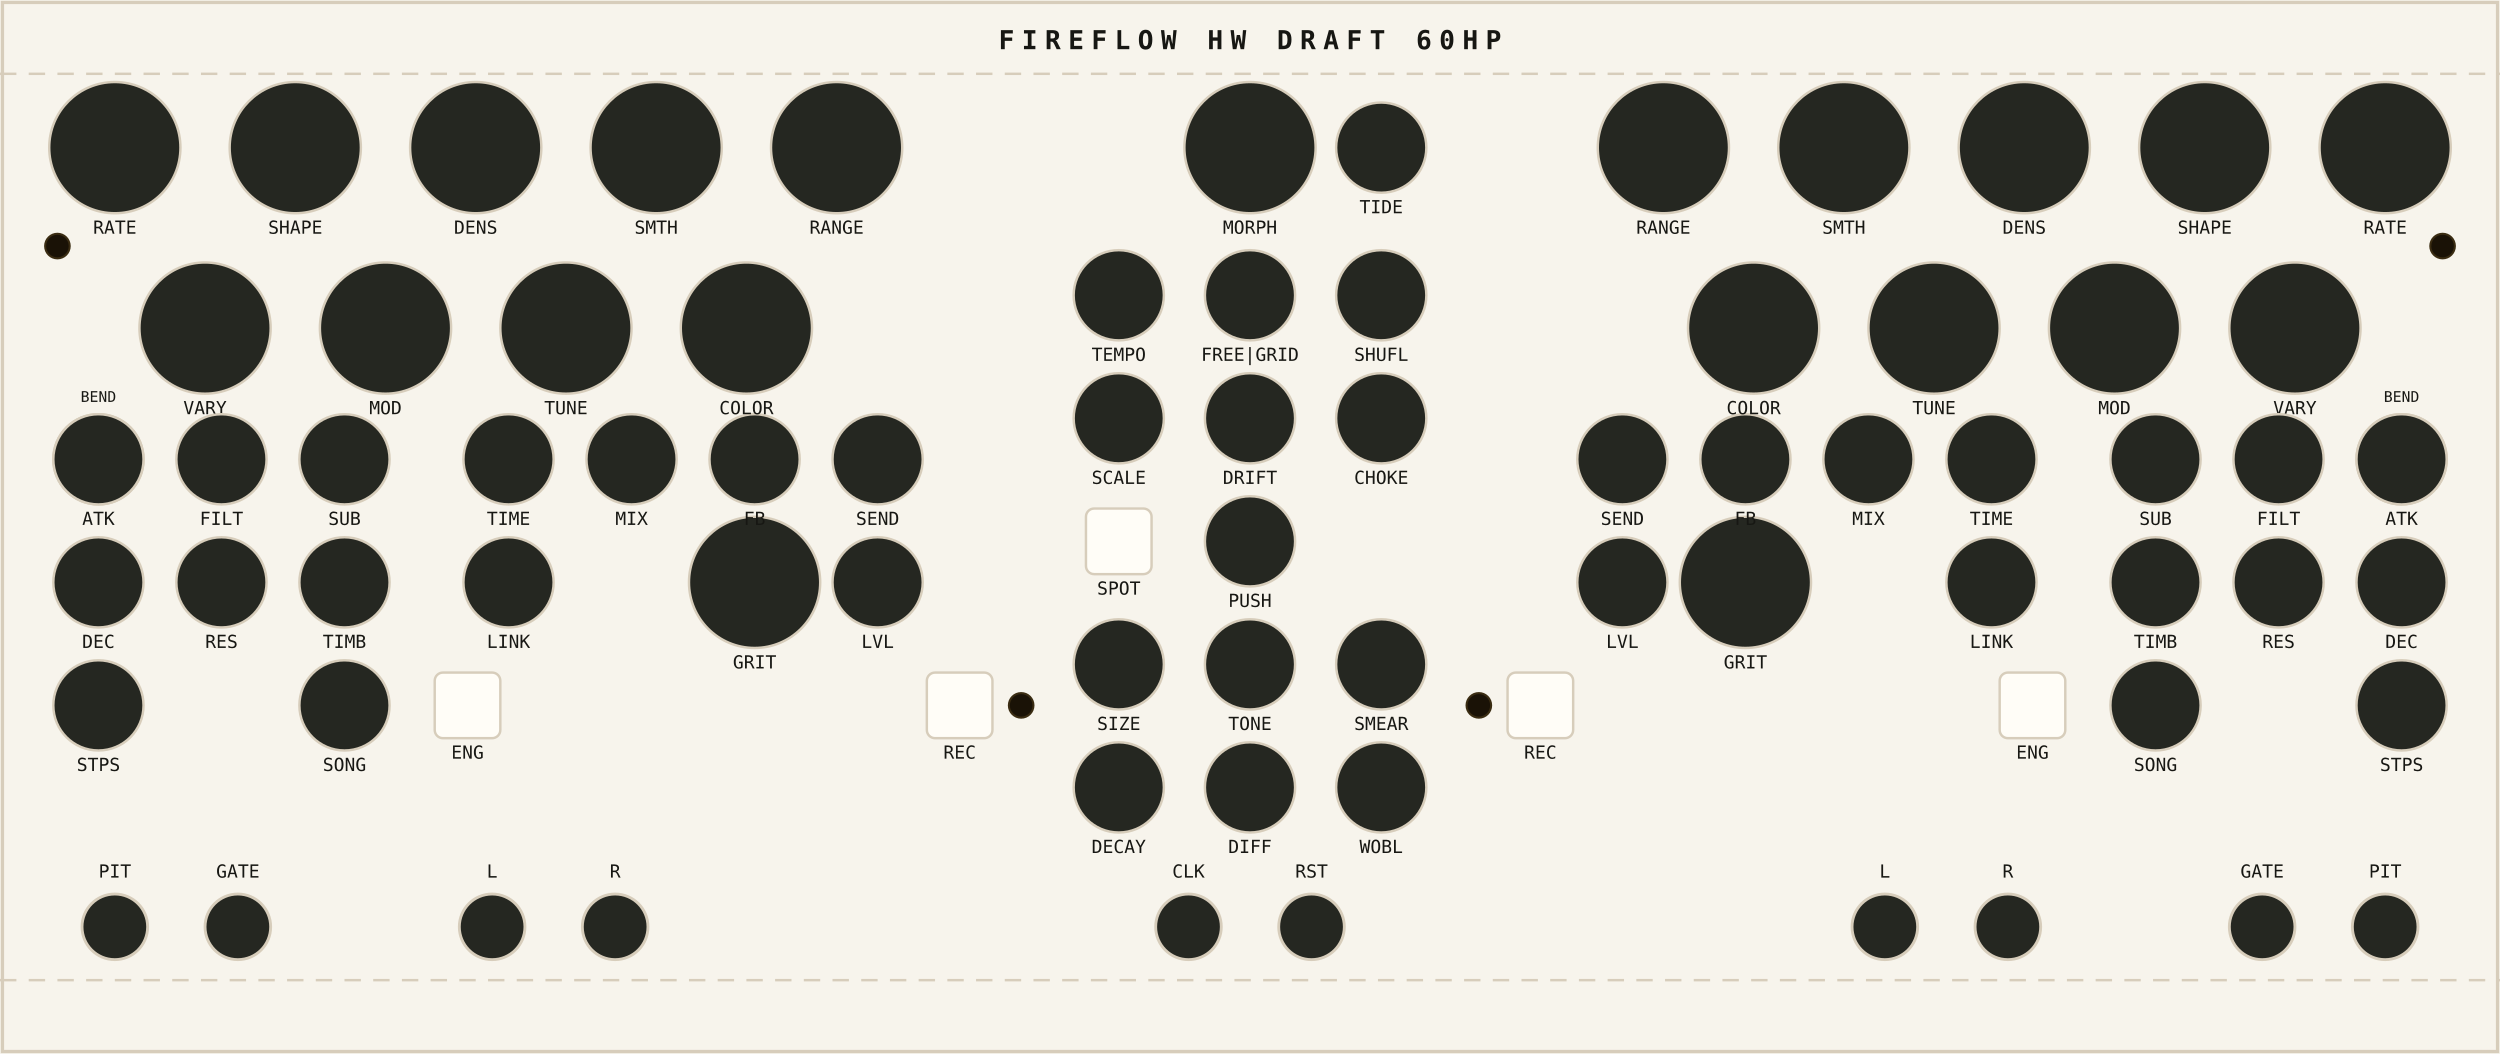
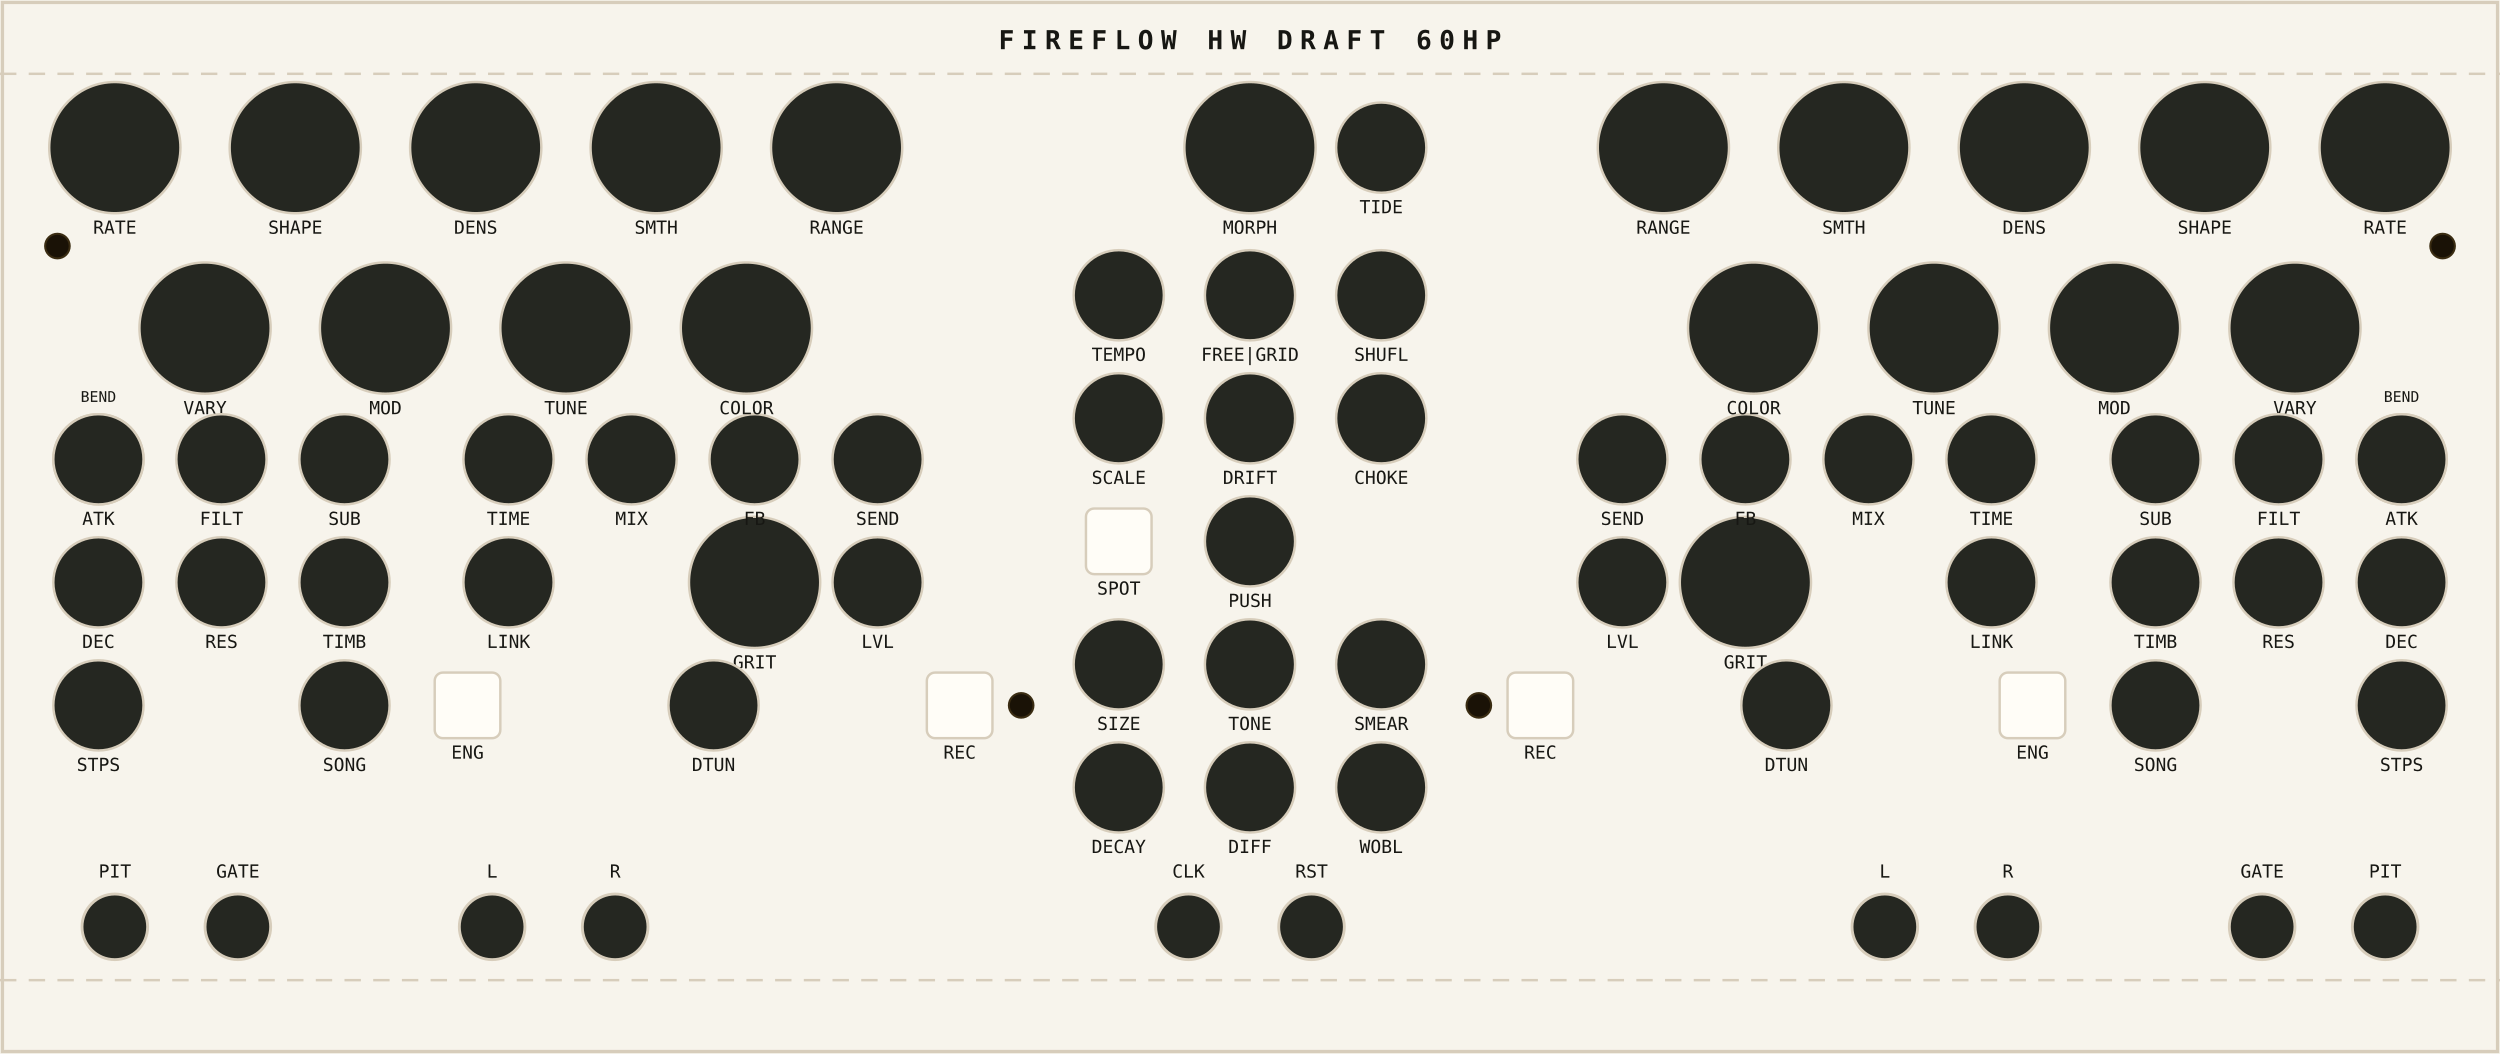
<svg xmlns="http://www.w3.org/2000/svg" width="304.800mm" height="128.500mm" viewBox="0 0 304.800 128.500">
  <rect x="0" y="0" width="304.800" height="128.500" fill="#f7f4ec" />
  <rect x="0.3" y="0.3" width="304.200" height="127.900" fill="none" stroke="#d7cdbb" stroke-width="0.4" />
  <line x1="0" y1="9.000" x2="304.800" y2="9.000" stroke="#d7cdbb" stroke-width="0.3" stroke-dasharray="2,1.5" />
  <line x1="0" y1="119.500" x2="304.800" y2="119.500" stroke="#d7cdbb" stroke-width="0.3" stroke-dasharray="2,1.5" />
  <circle cx="14.000" cy="18.000" r="8.000" fill="#252721" stroke="#d7cdbb" stroke-width="0.3" />
  <text x="14.000" y="28.500" fill="#171713" text-anchor="middle" font-family="monospace" font-size="2.2">RATE</text>
  <circle cx="36.000" cy="18.000" r="8.000" fill="#252721" stroke="#d7cdbb" stroke-width="0.3" />
  <text x="36.000" y="28.500" fill="#171713" text-anchor="middle" font-family="monospace" font-size="2.2">SHAPE</text>
  <circle cx="58.000" cy="18.000" r="8.000" fill="#252721" stroke="#d7cdbb" stroke-width="0.3" />
  <text x="58.000" y="28.500" fill="#171713" text-anchor="middle" font-family="monospace" font-size="2.2">DENS</text>
  <circle cx="80.000" cy="18.000" r="8.000" fill="#252721" stroke="#d7cdbb" stroke-width="0.3" />
  <text x="80.000" y="28.500" fill="#171713" text-anchor="middle" font-family="monospace" font-size="2.2">SMTH</text>
  <circle cx="102.000" cy="18.000" r="8.000" fill="#252721" stroke="#d7cdbb" stroke-width="0.3" />
  <text x="102.000" y="28.500" fill="#171713" text-anchor="middle" font-family="monospace" font-size="2.2">RANGE</text>
  <circle cx="25.000" cy="40.000" r="8.000" fill="#252721" stroke="#d7cdbb" stroke-width="0.3" />
  <text x="25.000" y="50.500" fill="#171713" text-anchor="middle" font-family="monospace" font-size="2.2">VARY</text>
  <circle cx="47.000" cy="40.000" r="8.000" fill="#252721" stroke="#d7cdbb" stroke-width="0.3" />
  <text x="47.000" y="50.500" fill="#171713" text-anchor="middle" font-family="monospace" font-size="2.2">MOD</text>
  <circle cx="69.000" cy="40.000" r="8.000" fill="#252721" stroke="#d7cdbb" stroke-width="0.3" />
  <text x="69.000" y="50.500" fill="#171713" text-anchor="middle" font-family="monospace" font-size="2.2">TUNE</text>
  <circle cx="12.000" cy="56.000" r="5.500" fill="#252721" stroke="#d7cdbb" stroke-width="0.3" />
  <text x="12.000" y="64.000" fill="#171713" text-anchor="middle" font-family="monospace" font-size="2.2">ATK</text>
  <circle cx="12.000" cy="71.000" r="5.500" fill="#252721" stroke="#d7cdbb" stroke-width="0.3" />
  <text x="12.000" y="79.000" fill="#171713" text-anchor="middle" font-family="monospace" font-size="2.2">DEC</text>
  <circle cx="27.000" cy="71.000" r="5.500" fill="#252721" stroke="#d7cdbb" stroke-width="0.3" />
  <text x="27.000" y="79.000" fill="#171713" text-anchor="middle" font-family="monospace" font-size="2.2">RES</text>
  <circle cx="42.000" cy="56.000" r="5.500" fill="#252721" stroke="#d7cdbb" stroke-width="0.3" />
  <text x="42.000" y="64.000" fill="#171713" text-anchor="middle" font-family="monospace" font-size="2.2">SUB</text>
  <circle cx="42.000" cy="71.000" r="5.500" fill="#252721" stroke="#d7cdbb" stroke-width="0.3" />
  <text x="42.000" y="79.000" fill="#171713" text-anchor="middle" font-family="monospace" font-size="2.2">TIMB</text>
  <circle cx="77.000" cy="56.000" r="5.500" fill="#252721" stroke="#d7cdbb" stroke-width="0.3" />
  <text x="77.000" y="64.000" fill="#171713" text-anchor="middle" font-family="monospace" font-size="2.2">MIX</text>
  <circle cx="92.000" cy="71.000" r="8.000" fill="#252721" stroke="#d7cdbb" stroke-width="0.3" />
  <text x="92.000" y="81.500" fill="#171713" text-anchor="middle" font-family="monospace" font-size="2.2">GRIT</text>
  <circle cx="107.000" cy="71.000" r="5.500" fill="#252721" stroke="#d7cdbb" stroke-width="0.3" />
  <text x="107.000" y="79.000" fill="#171713" text-anchor="middle" font-family="monospace" font-size="2.2">LVL</text>
  <circle cx="12.000" cy="86.000" r="5.500" fill="#252721" stroke="#d7cdbb" stroke-width="0.3" />
  <text x="12.000" y="94.000" fill="#171713" text-anchor="middle" font-family="monospace" font-size="2.2">STPS</text>
  <rect x="53.000" y="82.000" width="8.000" height="8.000" rx="1.0" fill="#fffdf7" stroke="#d7cdbb" stroke-width="0.3" />
  <text x="57.000" y="92.500" fill="#171713" text-anchor="middle" font-family="monospace" font-size="2.2">ENG</text>
+   <circle cx="87.000" cy="86.000" r="5.500" fill="#252721" stroke="#d7cdbb" stroke-width="0.3" />
+   <text x="87.000" y="94.000" fill="#171713" text-anchor="middle" font-family="monospace" font-size="2.2">DTUN</text>
  <circle cx="42.000" cy="86.000" r="5.500" fill="#252721" stroke="#d7cdbb" stroke-width="0.3" />
  <text x="42.000" y="94.000" fill="#171713" text-anchor="middle" font-family="monospace" font-size="2.2">SONG</text>
  <circle cx="290.800" cy="18.000" r="8.000" fill="#252721" stroke="#d7cdbb" stroke-width="0.3" />
  <text x="290.800" y="28.500" fill="#171713" text-anchor="middle" font-family="monospace" font-size="2.2">RATE</text>
  <circle cx="268.800" cy="18.000" r="8.000" fill="#252721" stroke="#d7cdbb" stroke-width="0.3" />
  <text x="268.800" y="28.500" fill="#171713" text-anchor="middle" font-family="monospace" font-size="2.2">SHAPE</text>
  <circle cx="246.800" cy="18.000" r="8.000" fill="#252721" stroke="#d7cdbb" stroke-width="0.3" />
  <text x="246.800" y="28.500" fill="#171713" text-anchor="middle" font-family="monospace" font-size="2.2">DENS</text>
  <circle cx="224.800" cy="18.000" r="8.000" fill="#252721" stroke="#d7cdbb" stroke-width="0.3" />
  <text x="224.800" y="28.500" fill="#171713" text-anchor="middle" font-family="monospace" font-size="2.2">SMTH</text>
  <circle cx="202.800" cy="18.000" r="8.000" fill="#252721" stroke="#d7cdbb" stroke-width="0.3" />
  <text x="202.800" y="28.500" fill="#171713" text-anchor="middle" font-family="monospace" font-size="2.2">RANGE</text>
  <circle cx="279.800" cy="40.000" r="8.000" fill="#252721" stroke="#d7cdbb" stroke-width="0.3" />
  <text x="279.800" y="50.500" fill="#171713" text-anchor="middle" font-family="monospace" font-size="2.2">VARY</text>
  <circle cx="257.800" cy="40.000" r="8.000" fill="#252721" stroke="#d7cdbb" stroke-width="0.3" />
  <text x="257.800" y="50.500" fill="#171713" text-anchor="middle" font-family="monospace" font-size="2.2">MOD</text>
  <circle cx="235.800" cy="40.000" r="8.000" fill="#252721" stroke="#d7cdbb" stroke-width="0.3" />
  <text x="235.800" y="50.500" fill="#171713" text-anchor="middle" font-family="monospace" font-size="2.2">TUNE</text>
  <circle cx="292.800" cy="56.000" r="5.500" fill="#252721" stroke="#d7cdbb" stroke-width="0.3" />
  <text x="292.800" y="64.000" fill="#171713" text-anchor="middle" font-family="monospace" font-size="2.2">ATK</text>
  <circle cx="292.800" cy="71.000" r="5.500" fill="#252721" stroke="#d7cdbb" stroke-width="0.3" />
  <text x="292.800" y="79.000" fill="#171713" text-anchor="middle" font-family="monospace" font-size="2.2">DEC</text>
  <circle cx="277.800" cy="71.000" r="5.500" fill="#252721" stroke="#d7cdbb" stroke-width="0.3" />
  <text x="277.800" y="79.000" fill="#171713" text-anchor="middle" font-family="monospace" font-size="2.2">RES</text>
  <circle cx="262.800" cy="56.000" r="5.500" fill="#252721" stroke="#d7cdbb" stroke-width="0.3" />
  <text x="262.800" y="64.000" fill="#171713" text-anchor="middle" font-family="monospace" font-size="2.2">SUB</text>
  <circle cx="262.800" cy="71.000" r="5.500" fill="#252721" stroke="#d7cdbb" stroke-width="0.3" />
  <text x="262.800" y="79.000" fill="#171713" text-anchor="middle" font-family="monospace" font-size="2.2">TIMB</text>
  <circle cx="227.800" cy="56.000" r="5.500" fill="#252721" stroke="#d7cdbb" stroke-width="0.3" />
  <text x="227.800" y="64.000" fill="#171713" text-anchor="middle" font-family="monospace" font-size="2.2">MIX</text>
  <circle cx="212.800" cy="71.000" r="8.000" fill="#252721" stroke="#d7cdbb" stroke-width="0.3" />
  <text x="212.800" y="81.500" fill="#171713" text-anchor="middle" font-family="monospace" font-size="2.2">GRIT</text>
  <circle cx="197.800" cy="71.000" r="5.500" fill="#252721" stroke="#d7cdbb" stroke-width="0.3" />
  <text x="197.800" y="79.000" fill="#171713" text-anchor="middle" font-family="monospace" font-size="2.2">LVL</text>
  <circle cx="292.800" cy="86.000" r="5.500" fill="#252721" stroke="#d7cdbb" stroke-width="0.3" />
  <text x="292.800" y="94.000" fill="#171713" text-anchor="middle" font-family="monospace" font-size="2.2">STPS</text>
  <rect x="243.800" y="82.000" width="8.000" height="8.000" rx="1.0" fill="#fffdf7" stroke="#d7cdbb" stroke-width="0.3" />
  <text x="247.800" y="92.500" fill="#171713" text-anchor="middle" font-family="monospace" font-size="2.2">ENG</text>
+   <circle cx="217.800" cy="86.000" r="5.500" fill="#252721" stroke="#d7cdbb" stroke-width="0.3" />
+   <text x="217.800" y="94.000" fill="#171713" text-anchor="middle" font-family="monospace" font-size="2.2">DTUN</text>
  <circle cx="262.800" cy="86.000" r="5.500" fill="#252721" stroke="#d7cdbb" stroke-width="0.3" />
  <text x="262.800" y="94.000" fill="#171713" text-anchor="middle" font-family="monospace" font-size="2.2">SONG</text>
  <circle cx="152.400" cy="18.000" r="8.000" fill="#252721" stroke="#d7cdbb" stroke-width="0.3" />
  <text x="152.400" y="28.500" fill="#171713" text-anchor="middle" font-family="monospace" font-size="2.2">MORPH</text>
  <circle cx="136.400" cy="36.000" r="5.500" fill="#252721" stroke="#d7cdbb" stroke-width="0.3" />
  <text x="136.400" y="44.000" fill="#171713" text-anchor="middle" font-family="monospace" font-size="2.2">TEMPO</text>
  <circle cx="152.400" cy="36.000" r="5.500" fill="#252721" stroke="#d7cdbb" stroke-width="0.3" />
  <text x="152.400" y="44.000" fill="#171713" text-anchor="middle" font-family="monospace" font-size="2.2">FREE|GRID</text>
  <circle cx="136.400" cy="51.000" r="5.500" fill="#252721" stroke="#d7cdbb" stroke-width="0.3" />
  <text x="136.400" y="59.000" fill="#171713" text-anchor="middle" font-family="monospace" font-size="2.2">SCALE</text>
  <circle cx="152.400" cy="51.000" r="5.500" fill="#252721" stroke="#d7cdbb" stroke-width="0.3" />
  <text x="152.400" y="59.000" fill="#171713" text-anchor="middle" font-family="monospace" font-size="2.2">DRIFT</text>
  <rect x="132.400" y="62.000" width="8.000" height="8.000" rx="1.0" fill="#fffdf7" stroke="#d7cdbb" stroke-width="0.3" />
  <text x="136.400" y="72.500" fill="#171713" text-anchor="middle" font-family="monospace" font-size="2.2">SPOT</text>
  <circle cx="152.400" cy="66.000" r="5.500" fill="#252721" stroke="#d7cdbb" stroke-width="0.3" />
  <text x="152.400" y="74.000" fill="#171713" text-anchor="middle" font-family="monospace" font-size="2.2">PUSH</text>
  <circle cx="136.400" cy="81.000" r="5.500" fill="#252721" stroke="#d7cdbb" stroke-width="0.3" />
  <text x="136.400" y="89.000" fill="#171713" text-anchor="middle" font-family="monospace" font-size="2.2">SIZE</text>
  <circle cx="136.400" cy="96.000" r="5.500" fill="#252721" stroke="#d7cdbb" stroke-width="0.3" />
  <text x="136.400" y="104.000" fill="#171713" text-anchor="middle" font-family="monospace" font-size="2.2">DECAY</text>
  <circle cx="152.400" cy="81.000" r="5.500" fill="#252721" stroke="#d7cdbb" stroke-width="0.3" />
  <text x="152.400" y="89.000" fill="#171713" text-anchor="middle" font-family="monospace" font-size="2.2">TONE</text>
  <circle cx="152.400" cy="96.000" r="5.500" fill="#252721" stroke="#d7cdbb" stroke-width="0.3" />
  <text x="152.400" y="104.000" fill="#171713" text-anchor="middle" font-family="monospace" font-size="2.2">DIFF</text>
  <circle cx="168.400" cy="81.000" r="5.500" fill="#252721" stroke="#d7cdbb" stroke-width="0.3" />
  <text x="168.400" y="89.000" fill="#171713" text-anchor="middle" font-family="monospace" font-size="2.2">SMEAR</text>
  <circle cx="168.400" cy="96.000" r="5.500" fill="#252721" stroke="#d7cdbb" stroke-width="0.3" />
  <text x="168.400" y="104.000" fill="#171713" text-anchor="middle" font-family="monospace" font-size="2.2">WOBL</text>
  <circle cx="168.400" cy="51.000" r="5.500" fill="#252721" stroke="#d7cdbb" stroke-width="0.3" />
  <text x="168.400" y="59.000" fill="#171713" text-anchor="middle" font-family="monospace" font-size="2.2">CHOKE</text>
  <circle cx="27.000" cy="56.000" r="5.500" fill="#252721" stroke="#d7cdbb" stroke-width="0.3" />
  <text x="27.000" y="64.000" fill="#171713" text-anchor="middle" font-family="monospace" font-size="2.2">FILT</text>
  <circle cx="277.800" cy="56.000" r="5.500" fill="#252721" stroke="#d7cdbb" stroke-width="0.3" />
  <text x="277.800" y="64.000" fill="#171713" text-anchor="middle" font-family="monospace" font-size="2.2">FILT</text>
  <circle cx="168.400" cy="18.000" r="5.500" fill="#252721" stroke="#d7cdbb" stroke-width="0.3" />
  <text x="168.400" y="26.000" fill="#171713" text-anchor="middle" font-family="monospace" font-size="2.2">TIDE</text>
  <circle cx="62.000" cy="56.000" r="5.500" fill="#252721" stroke="#d7cdbb" stroke-width="0.3" />
  <text x="62.000" y="64.000" fill="#171713" text-anchor="middle" font-family="monospace" font-size="2.2">TIME</text>
  <circle cx="242.800" cy="56.000" r="5.500" fill="#252721" stroke="#d7cdbb" stroke-width="0.3" />
  <text x="242.800" y="64.000" fill="#171713" text-anchor="middle" font-family="monospace" font-size="2.2">TIME</text>
  <circle cx="92.000" cy="56.000" r="5.500" fill="#252721" stroke="#d7cdbb" stroke-width="0.3" />
  <text x="92.000" y="64.000" fill="#171713" text-anchor="middle" font-family="monospace" font-size="2.2">FB</text>
  <circle cx="212.800" cy="56.000" r="5.500" fill="#252721" stroke="#d7cdbb" stroke-width="0.3" />
  <text x="212.800" y="64.000" fill="#171713" text-anchor="middle" font-family="monospace" font-size="2.2">FB</text>
  <circle cx="91.000" cy="40.000" r="8.000" fill="#252721" stroke="#d7cdbb" stroke-width="0.3" />
  <text x="91.000" y="50.500" fill="#171713" text-anchor="middle" font-family="monospace" font-size="2.2">COLOR</text>
  <circle cx="213.800" cy="40.000" r="8.000" fill="#252721" stroke="#d7cdbb" stroke-width="0.3" />
  <text x="213.800" y="50.500" fill="#171713" text-anchor="middle" font-family="monospace" font-size="2.2">COLOR</text>
  <circle cx="62.000" cy="71.000" r="5.500" fill="#252721" stroke="#d7cdbb" stroke-width="0.3" />
  <text x="62.000" y="79.000" fill="#171713" text-anchor="middle" font-family="monospace" font-size="2.2">LINK</text>
  <circle cx="242.800" cy="71.000" r="5.500" fill="#252721" stroke="#d7cdbb" stroke-width="0.3" />
  <text x="242.800" y="79.000" fill="#171713" text-anchor="middle" font-family="monospace" font-size="2.2">LINK</text>
  <circle cx="12.000" cy="56.000" r="5.500" fill="#252721" stroke="#d7cdbb" stroke-width="0.3" />
  <text x="12.000" y="49.000" fill="#171713" text-anchor="middle" font-family="monospace" font-size="1.8">BEND</text>
  <circle cx="292.800" cy="56.000" r="5.500" fill="#252721" stroke="#d7cdbb" stroke-width="0.3" />
  <text x="292.800" y="49.000" fill="#171713" text-anchor="middle" font-family="monospace" font-size="1.8">BEND</text>
  <rect x="113.000" y="82.000" width="8.000" height="8.000" rx="1.0" fill="#fffdf7" stroke="#d7cdbb" stroke-width="0.3" />
  <text x="117.000" y="92.500" fill="#171713" text-anchor="middle" font-family="monospace" font-size="2.2">REC</text>
  <rect x="183.800" y="82.000" width="8.000" height="8.000" rx="1.0" fill="#fffdf7" stroke="#d7cdbb" stroke-width="0.3" />
  <text x="187.800" y="92.500" fill="#171713" text-anchor="middle" font-family="monospace" font-size="2.2">REC</text>
  <circle cx="107.000" cy="56.000" r="5.500" fill="#252721" stroke="#d7cdbb" stroke-width="0.3" />
  <text x="107.000" y="64.000" fill="#171713" text-anchor="middle" font-family="monospace" font-size="2.2">SEND</text>
  <circle cx="197.800" cy="56.000" r="5.500" fill="#252721" stroke="#d7cdbb" stroke-width="0.3" />
  <text x="197.800" y="64.000" fill="#171713" text-anchor="middle" font-family="monospace" font-size="2.2">SEND</text>
  <circle cx="168.400" cy="36.000" r="5.500" fill="#252721" stroke="#d7cdbb" stroke-width="0.3" />
  <text x="168.400" y="44.000" fill="#171713" text-anchor="middle" font-family="monospace" font-size="2.2">SHUFL</text>
  <circle cx="60.000" cy="113.000" r="4.000" fill="#252721" stroke="#d7cdbb" stroke-width="0.35" />
  <text x="60.000" y="107.000" fill="#171713" text-anchor="middle" font-family="monospace" font-size="2.2">L</text>
  <circle cx="75.000" cy="113.000" r="4.000" fill="#252721" stroke="#d7cdbb" stroke-width="0.35" />
  <text x="75.000" y="107.000" fill="#171713" text-anchor="middle" font-family="monospace" font-size="2.2">R</text>
  <circle cx="144.900" cy="113.000" r="4.000" fill="#252721" stroke="#d7cdbb" stroke-width="0.35" />
  <text x="144.900" y="107.000" fill="#171713" text-anchor="middle" font-family="monospace" font-size="2.2">CLK</text>
  <circle cx="159.900" cy="113.000" r="4.000" fill="#252721" stroke="#d7cdbb" stroke-width="0.35" />
  <text x="159.900" y="107.000" fill="#171713" text-anchor="middle" font-family="monospace" font-size="2.2">RST</text>
  <circle cx="229.800" cy="113.000" r="4.000" fill="#252721" stroke="#d7cdbb" stroke-width="0.35" />
  <text x="229.800" y="107.000" fill="#171713" text-anchor="middle" font-family="monospace" font-size="2.2">L</text>
  <circle cx="244.800" cy="113.000" r="4.000" fill="#252721" stroke="#d7cdbb" stroke-width="0.35" />
  <text x="244.800" y="107.000" fill="#171713" text-anchor="middle" font-family="monospace" font-size="2.2">R</text>
  <circle cx="14.000" cy="113.000" r="4.000" fill="#252721" stroke="#d7cdbb" stroke-width="0.35" />
  <text x="14.000" y="107.000" fill="#171713" text-anchor="middle" font-family="monospace" font-size="2.2">PIT</text>
  <circle cx="29.000" cy="113.000" r="4.000" fill="#252721" stroke="#d7cdbb" stroke-width="0.35" />
  <text x="29.000" y="107.000" fill="#171713" text-anchor="middle" font-family="monospace" font-size="2.2">GATE</text>
  <circle cx="290.800" cy="113.000" r="4.000" fill="#252721" stroke="#d7cdbb" stroke-width="0.35" />
  <text x="290.800" y="107.000" fill="#171713" text-anchor="middle" font-family="monospace" font-size="2.2">PIT</text>
  <circle cx="275.800" cy="113.000" r="4.000" fill="#252721" stroke="#d7cdbb" stroke-width="0.35" />
  <text x="275.800" y="107.000" fill="#171713" text-anchor="middle" font-family="monospace" font-size="2.2">GATE</text>
  <circle cx="7.000" cy="30.000" r="1.500" fill="#1a1206" stroke="#3a2c12" stroke-width="0.25" />
  <circle cx="297.800" cy="30.000" r="1.500" fill="#1a1206" stroke="#3a2c12" stroke-width="0.25" />
  <circle cx="124.500" cy="86.000" r="1.500" fill="#1a1206" stroke="#3a2c12" stroke-width="0.25" />
  <circle cx="180.300" cy="86.000" r="1.500" fill="#1a1206" stroke="#3a2c12" stroke-width="0.25" />
  <text x="152.400" y="6.000" fill="#171713" text-anchor="middle" font-family="monospace" font-size="3.2" letter-spacing="0.9" font-weight="bold">FIREFLOW HW DRAFT 60HP</text>
</svg>
